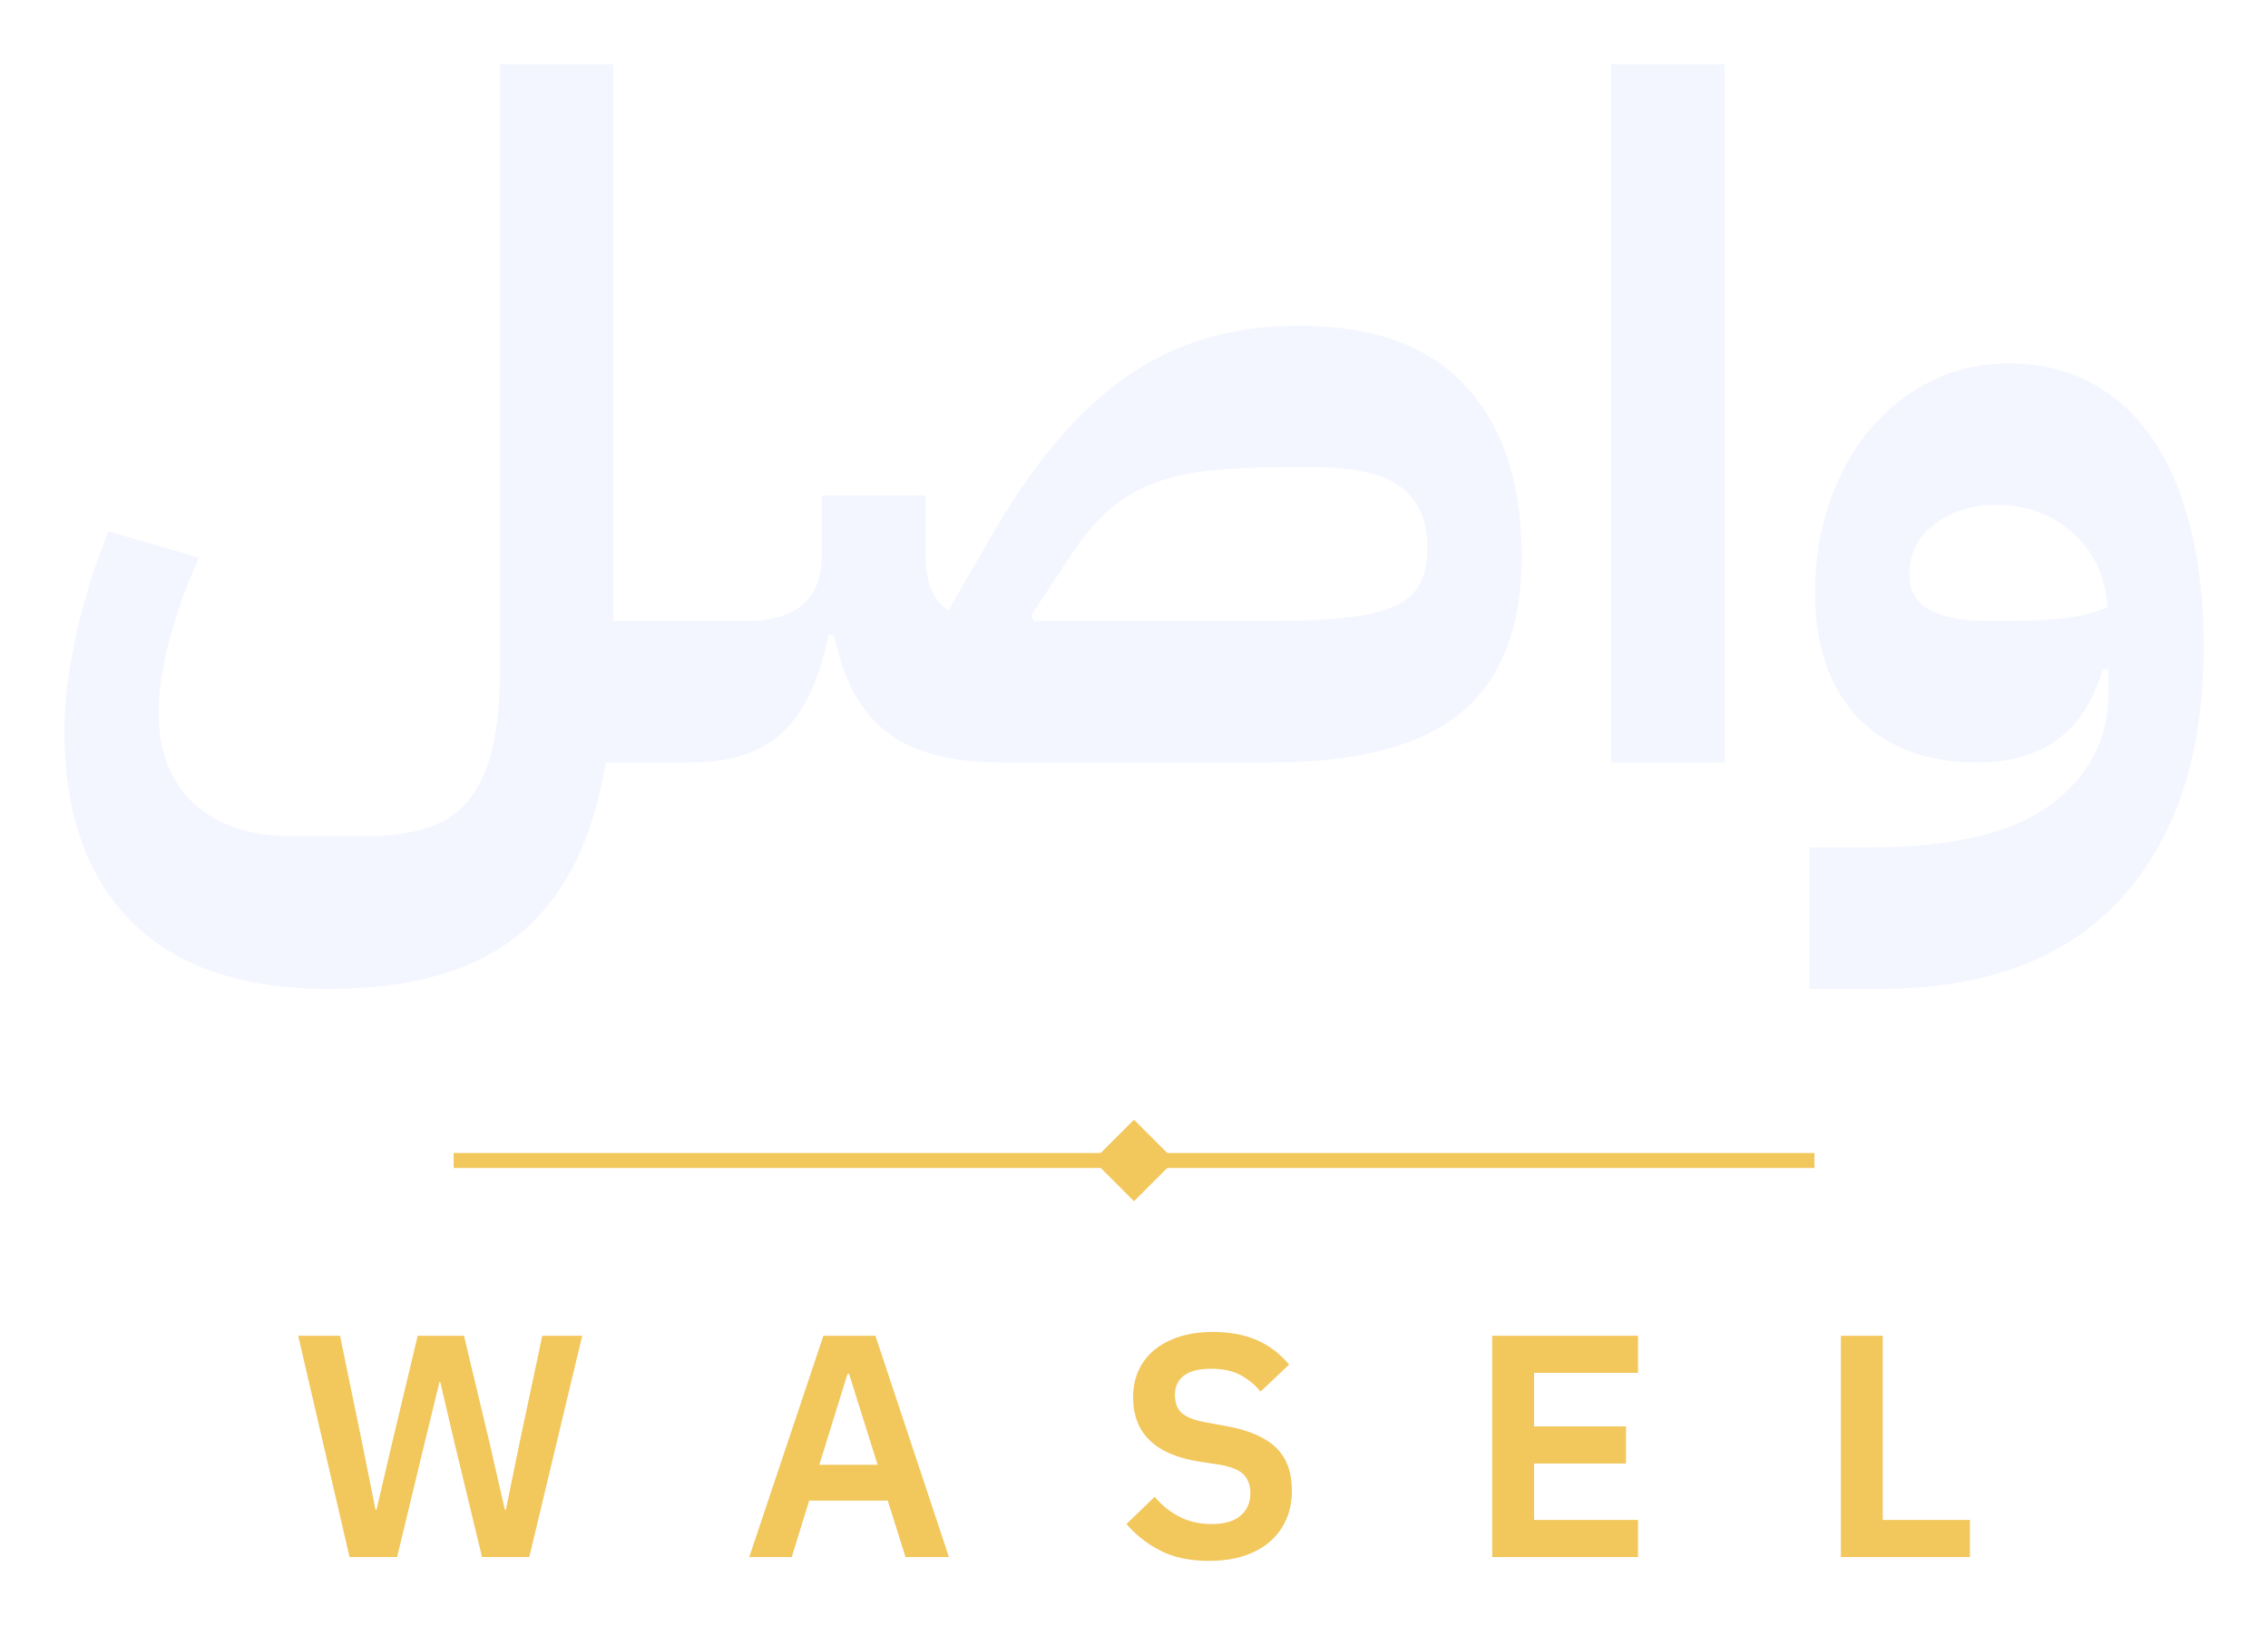
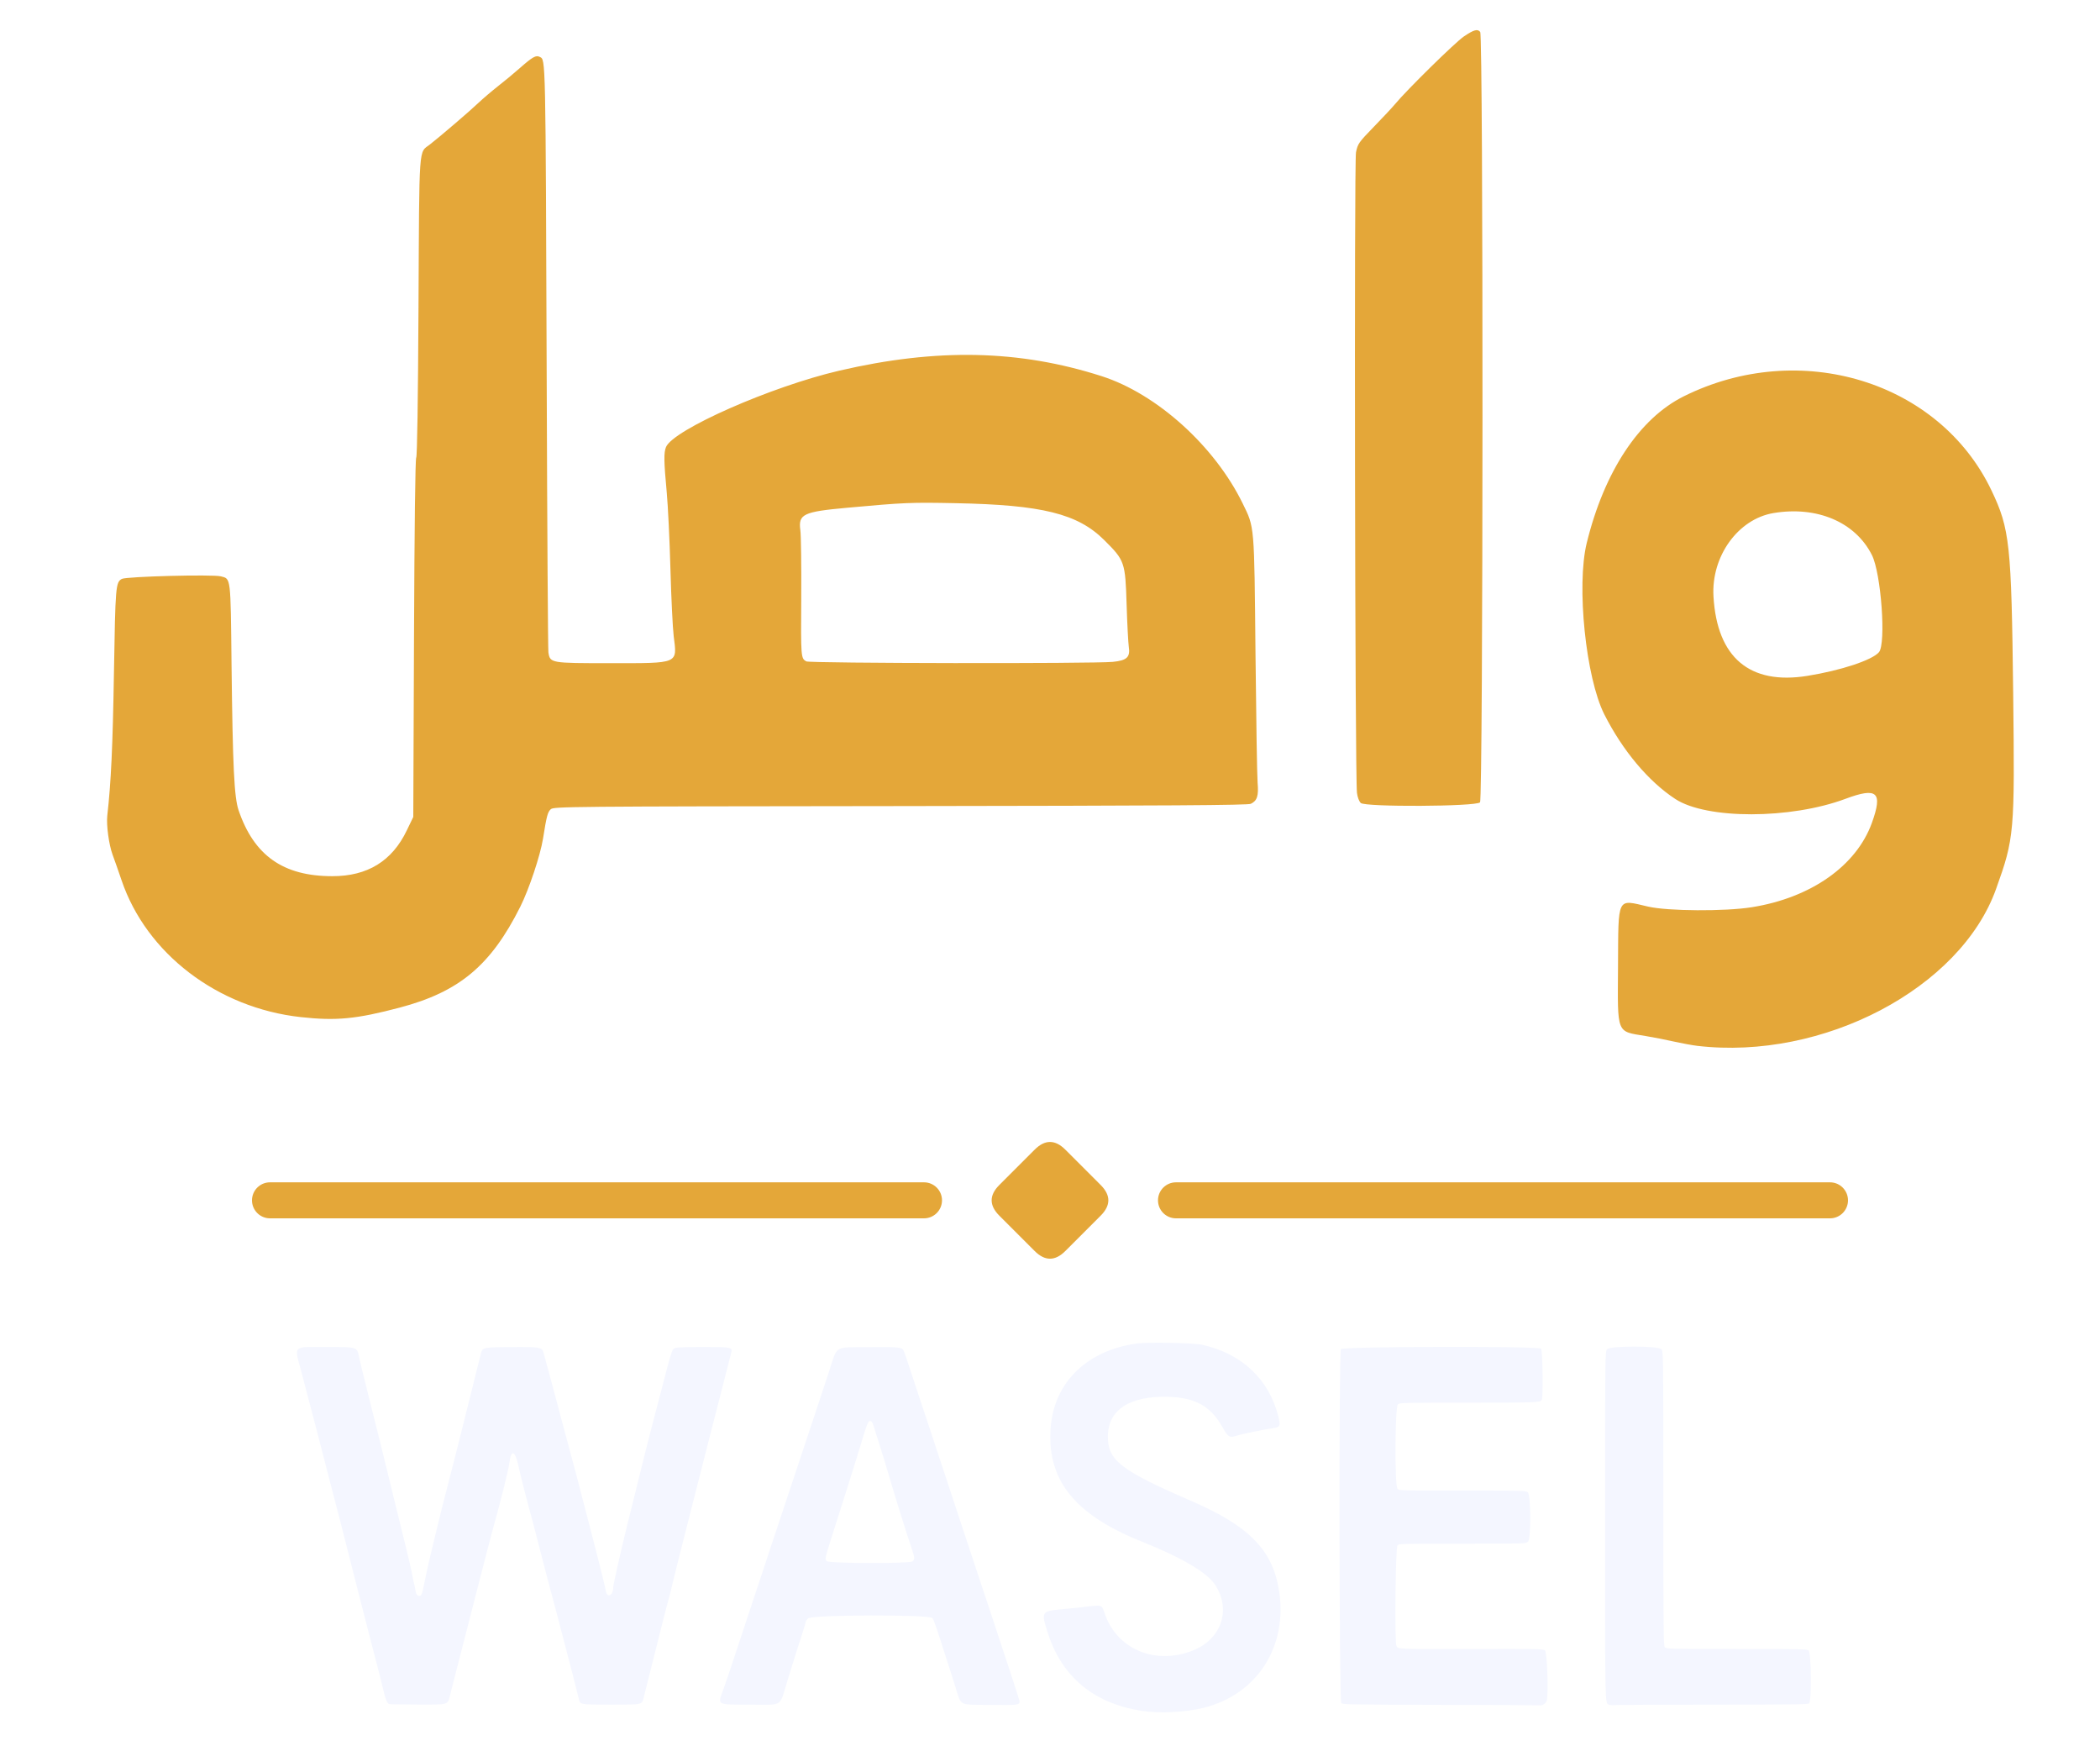
- <svg xmlns="http://www.w3.org/2000/svg" viewBox="0 0 211.58 151.59" role="img" aria-label="واصل WASEL">
-   <path transform="translate(2.92 71.12)" d="M27.808 21.12Q15.576 21.12 9.328 14.828Q3.08 8.536 3.08 -2.992Q3.08 -6.952 4.18 -11.924Q5.28 -16.896 7.216 -21.56L15.664 -19.096Q13.904 -15.312 12.892 -11.44Q11.88 -7.568 11.88 -4.752Q11.88 0.792 15.18 3.828Q18.48 6.864 24.288 6.864H31.328Q34.76 6.864 37.136 6.028Q39.512 5.192 40.964 3.3Q42.416 1.408 43.076 -1.628Q43.736 -4.664 43.736 -9.064V-65.12H54.296V-13.2H64.064V-2.64L61.424 0.0H53.592Q51.832 10.824 45.584 15.972Q39.336 21.12 27.808 21.12ZM83.424 -19.36Q83.424 -15.576 85.536 -14.168L89.408 -20.856Q92.488 -26.224 95.7 -30.008Q98.912 -33.792 102.432 -36.168Q105.952 -38.544 109.868 -39.644Q113.784 -40.744 118.272 -40.744Q128.656 -40.744 133.848 -35.068Q139.04 -29.392 139.04 -19.272Q139.04 -9.328 133.408 -4.664Q127.776 0.0 115.632 0.0H90.464Q83.424 0.0 79.772 -2.86Q76.12 -5.72 74.888 -11.88H74.36Q73.128 -5.72 70.136 -2.86Q67.144 0.0 61.424 0.0V-10.56L64.064 -13.2H66.704Q73.744 -13.2 73.744 -19.36V-24.904H83.424ZM115.632 -13.2Q119.856 -13.2 122.628 -13.508Q125.4 -13.816 127.116 -14.564Q128.832 -15.312 129.536 -16.632Q130.24 -17.952 130.24 -20.064Q130.24 -23.848 127.776 -25.696Q125.312 -27.544 119.592 -27.544H116.952Q112.992 -27.544 110 -27.236Q107.008 -26.928 104.72 -26.048Q102.432 -25.168 100.584 -23.584Q98.736 -22.0 97.064 -19.448L93.28 -13.728L93.544 -13.2ZM147.4 -65.12H157.96V0.0H147.4ZM165.88 7.92H171.512Q183.04 7.92 188.408 3.916Q193.776 -0.088 193.776 -6.424V-8.712H193.248Q191.928 -4.224 188.98 -2.112Q186.032 0.0 181.544 0.0Q174.416 0.0 170.412 -4.18Q166.408 -8.36 166.408 -15.84Q166.408 -20.416 167.772 -24.332Q169.136 -28.248 171.556 -31.108Q173.976 -33.968 177.276 -35.596Q180.576 -37.224 184.448 -37.224Q188.76 -37.224 192.148 -35.42Q195.536 -33.616 197.868 -30.228Q200.2 -26.84 201.432 -21.912Q202.664 -16.984 202.664 -10.824Q202.664 4.224 194.964 12.672Q187.264 21.12 172.392 21.12H165.88ZM184.272 -13.2Q187.704 -13.2 189.992 -13.508Q192.28 -13.816 193.688 -14.52Q193.336 -18.832 190.432 -21.428Q187.528 -24.024 183.304 -24.024Q179.872 -24.024 177.54 -22.22Q175.208 -20.416 175.208 -17.6Q175.208 -15.224 177.144 -14.212Q179.08 -13.2 182.424 -13.2Z" fill="#F4F6FF" />
-   <path d="M42.32 108.24H169.27" stroke="#F2C75C" stroke-width="1.4" />
-   <path d="M105.79 104.44L109.59 108.24L105.79 112.04L101.99 108.24Z" fill="#F2C75C" />
-   <path transform="translate(27.05 145.23)" d="M5.559 0.0 0.769 -20.64H4.672L6.712 -10.734L7.984 -4.406H8.073L9.551 -10.734L11.917 -20.64H16.234L18.6 -10.734L20.048 -4.406H20.137L21.438 -10.734L23.538 -20.64H27.264L22.325 0.0H17.919L15.288 -10.911L14.016 -16.352H13.957L12.626 -10.911L9.995 0.0ZM57.425 0.0 55.769 -5.263H48.436L46.809 0.0H42.847L49.766 -20.64H54.616L61.476 0.0ZM52.161 -17.091H52.014L49.382 -8.605H54.823ZM85.723 0.355Q83.062 0.355 81.214 -0.591Q79.366 -1.538 78.035 -3.075L80.667 -5.618Q81.731 -4.376 83.047 -3.726Q84.363 -3.075 85.96 -3.075Q87.764 -3.075 88.68 -3.859Q89.597 -4.642 89.597 -5.973Q89.597 -7.008 89.006 -7.659Q88.414 -8.309 86.788 -8.605L84.836 -8.901Q78.656 -9.876 78.656 -14.903Q78.656 -16.293 79.174 -17.417Q79.691 -18.54 80.667 -19.339Q81.643 -20.137 83.018 -20.566Q84.393 -20.995 86.137 -20.995Q88.473 -20.995 90.218 -20.226Q91.963 -19.457 93.205 -17.949L90.543 -15.436Q89.774 -16.382 88.68 -16.973Q87.586 -17.565 85.93 -17.565Q84.245 -17.565 83.402 -16.929Q82.559 -16.293 82.559 -15.14Q82.559 -13.957 83.24 -13.395Q83.92 -12.833 85.428 -12.567L87.35 -12.212Q90.484 -11.651 91.977 -10.216Q93.471 -8.782 93.471 -6.21Q93.471 -4.731 92.953 -3.534Q92.436 -2.336 91.445 -1.464Q90.455 -0.591 89.02 -0.118Q87.586 0.355 85.723 0.355ZM112.159 0.0V-20.64H125.761V-17.18H116.062V-12.183H124.637V-8.723H116.062V-3.46H125.761V0.0ZM144.686 0.0V-20.64H148.589V-3.46H156.721V0.0Z" fill="#F2C75C" />
+ <svg xmlns="http://www.w3.org/2000/svg" viewBox="0 0 350 290.9" role="img" aria-label="WASEL واصل">
+   <path transform="translate(-504 -109)" d="M786.88 283.26C786.05 283.16 784.31 282.84 783.00 282.55C781.69 282.25 779.56 281.83 778.25 281.62C773.34 280.80 773.60 281.47 773.67 270.01C773.74 258.21 773.42 258.84 778.69 260.06C781.99 260.82 791.50 260.88 795.98 260.16C805.82 258.59 813.39 253.27 815.98 246.11C817.83 240.98 816.89 240.12 811.58 242.10C802.43 245.52 788.43 245.54 783.22 242.13C778.74 239.20 774.44 234.07 771.38 228.02C768.30 221.91 766.72 206.59 768.45 199.50C771.37 187.57 777.21 178.73 784.62 175.04C803.98 165.41 827.22 172.51 835.91 190.71C838.97 197.13 839.24 199.61 839.53 224.50C839.80 247.81 839.73 248.61 836.67 257.14C830.73 273.70 807.81 285.72 786.88 283.26ZM554.12 278.47C540.28 276.95 528.40 267.88 524.26 255.67C523.74 254.13 523.06 252.21 522.76 251.40C522.15 249.74 521.71 246.48 521.88 244.91C522.51 239.37 522.79 233.33 522.99 221.12C523.23 206.68 523.28 206.03 524.30 205.46C525.04 205.05 539.42 204.68 540.81 205.03C542.49 205.46 542.43 204.97 542.59 219.75C542.79 236.82 543.03 241.86 543.77 244.02C546.34 251.56 551.21 254.99 559.38 254.99C565.25 255.00 569.36 252.47 571.81 247.34L572.88 245.12L573.00 215.38C573.08 196.48 573.21 185.49 573.37 185.25C573.53 185.01 573.67 175.73 573.75 160.12C573.89 132.50 573.75 134.55 575.65 133.07C577.29 131.80 582.36 127.46 583.75 126.13C584.51 125.41 585.97 124.17 587.00 123.36C588.03 122.56 589.66 121.21 590.62 120.36C592.79 118.45 593.34 118.15 593.98 118.49C594.95 119.01 594.93 117.76 595.12 173.00C595.20 197.13 595.33 217.24 595.40 217.68C595.67 219.49 595.75 219.50 605.67 219.50C617.26 219.50 616.87 219.67 616.28 214.97C616.12 213.64 615.87 208.63 615.74 203.84C615.61 199.05 615.33 193.27 615.12 191.00C614.64 185.86 614.62 184.43 615.00 183.49C616.20 180.60 632.50 173.41 643.88 170.76C660.13 166.98 673.88 167.27 687.62 171.68C696.81 174.63 706.44 183.32 711.11 192.88C713.10 196.94 713.04 196.20 713.25 218.02C713.36 228.69 713.51 238.31 713.60 239.40C713.79 241.62 713.53 242.42 712.47 242.93C711.98 243.17 699.01 243.25 654.07 243.31C598.13 243.37 596.29 243.39 595.79 243.84C595.28 244.30 595.10 244.97 594.50 248.75C594.05 251.55 592.17 257.17 590.72 260.07C585.81 269.87 580.54 274.27 570.61 276.89C563.37 278.80 560.05 279.12 554.12 278.47ZM730.79 242.79C730.51 242.51 730.24 241.80 730.16 241.09C729.83 238.35 729.68 135.92 730.00 134.38C730.29 132.95 730.44 132.74 732.98 130.12C734.45 128.61 736.03 126.92 736.48 126.38C738.46 123.98 746.56 116.03 748.00 115.06C749.65 113.95 750.26 113.78 750.70 114.32C751.23 114.95 751.20 242.16 750.67 242.69C749.96 243.40 731.49 243.49 730.79 242.79ZM805.25 221.61C810.84 220.71 816.05 218.98 817.16 217.67C818.37 216.23 817.52 204.51 815.98 201.47C813.21 195.98 806.82 193.27 799.56 194.49C793.66 195.49 789.19 201.70 789.58 208.38C790.17 218.57 795.62 223.17 805.25 221.61ZM689.47 219.28C691.82 219.05 692.40 218.50 692.13 216.75C692.04 216.13 691.87 212.98 691.77 209.75C691.55 202.64 691.46 202.39 688.03 198.98C683.61 194.59 677.68 193.12 663.27 192.84C655.74 192.69 654.79 192.73 645.12 193.61C637.87 194.27 637.03 194.67 637.39 197.33C637.51 198.18 637.57 203.26 637.54 208.62C637.47 218.50 637.48 218.70 638.38 219.20C638.95 219.53 686.28 219.60 689.47 219.28Z" fill="#E4A739" fill-rule="evenodd" />
+   <path d="M45.0 197.0H154.0A3.0 3.0 0 0 1 154.0 203.0H45.0A3.0 3.0 0 0 1 45.0 197.0ZM172.45 191.55Q175.0 189 177.55 191.55L183.45 197.45Q186.0 200 183.45 202.55L177.55 208.45Q175.0 211 172.45 208.45L166.55 202.55Q164.0 200 166.55 197.45ZM196.0 197.0H305.0A3.0 3.0 0 0 1 305.0 203.0H196.0A3.0 3.0 0 0 1 196.0 197.0Z" fill="#E4A739" />
+   <path transform="translate(38.41 136.42) scale(0.58)" d="M261.75 256.27C248.16 254.12 239.05 246.62 234.99 234.26C232.88 227.81 232.99 227.61 238.79 227.10C241.03 226.90 243.82 226.62 244.99 226.47C250.47 225.78 250.39 225.76 251.13 228.06C254.50 238.43 265.49 243.21 276.35 239.03C284.70 235.81 287.67 227.31 282.96 220.09C280.63 216.52 273.44 212.29 261.67 207.57C242.32 199.81 234.39 189.69 235.73 174.46C236.86 161.69 246.38 152.61 260.62 150.73C263.90 150.30 276.74 150.57 279.25 151.12C290.54 153.61 298.41 161.00 301.11 171.66C301.83 174.49 301.68 174.79 299.38 175.11C297.20 175.41 290.67 176.75 289.52 177.13C287.07 177.95 286.73 177.76 285.01 174.71C281.66 168.75 277.18 166.26 269.44 166.07C258.29 165.78 252.14 169.84 252.13 177.50C252.12 184.34 255.85 187.22 276.14 196.00C292.62 203.14 299.40 210.01 301.28 221.50C303.93 237.67 295.15 251.49 279.75 255.38C274.50 256.71 266.89 257.09 261.75 256.27ZM217.35 254.57C209.20 254.48 210.07 254.99 208.27 249.25C207.56 246.98 206.77 244.51 206.52 243.75C206.27 242.99 205.83 241.64 205.55 240.75C202.92 232.43 202.14 230.18 201.71 229.64C200.87 228.56 167.06 228.65 165.98 229.73C165.58 230.13 165.25 230.64 165.25 230.86C165.25 231.08 164.81 232.58 164.28 234.19C163.36 236.96 162.77 238.86 160.09 247.50C157.62 255.46 159.10 254.50 149.30 254.50C139.55 254.50 139.96 254.73 141.60 250.22C142.06 248.93 142.73 247.03 143.07 246.00C143.41 244.97 148.50 229.61 154.38 211.88C160.26 194.14 166.17 176.36 167.51 172.38C168.85 168.39 170.82 162.44 171.89 159.16C174.53 151.03 173.19 151.89 183.40 151.80C192.28 151.73 192.93 151.79 193.46 152.83C193.62 153.13 194.54 155.85 195.52 158.88C196.50 161.90 197.96 166.29 198.75 168.62C199.55 170.96 202.25 179.12 204.76 186.75C207.26 194.38 213.23 212.42 218.03 226.83C222.83 241.24 226.75 253.24 226.75 253.49C226.75 254.66 226.54 254.69 217.35 254.57ZM347.89 254.56C322.06 254.50 319.62 254.46 319.21 254.09C318.58 253.52 318.48 153.21 319.10 152.36C319.67 151.59 375.92 151.47 376.61 152.23C377.06 152.73 377.25 165.80 376.83 166.90C376.52 167.70 375.26 167.75 355.76 167.75C336.73 167.75 336.04 167.77 335.47 168.23C334.63 168.91 334.52 191.55 335.35 192.47C335.83 193.00 335.84 193.00 354.01 193.00C371.54 193.00 372.22 193.02 372.78 193.48C373.71 194.23 373.78 206.75 372.86 207.67C372.27 208.25 372.27 208.25 354.05 208.25C335.84 208.25 335.83 208.25 335.35 208.78C334.79 209.39 334.50 236.16 335.04 237.54C335.44 238.58 334.96 238.56 356.64 238.51C376.34 238.47 377.17 238.48 377.73 238.93C378.37 239.45 378.79 251.60 378.22 253.42C378.00 254.13 376.81 254.91 376.28 254.69C376.19 254.65 363.42 254.60 347.89 254.56ZM396.08 254.51C394.97 254.04 395.00 255.42 395.00 203.13C395.00 152.98 395.00 152.98 395.61 152.36C396.58 151.40 410.17 151.40 411.14 152.36C411.75 152.98 411.75 152.98 411.75 195.18C411.75 232.98 411.79 237.45 412.14 237.94C412.53 238.50 412.53 238.50 432.74 238.50C451.61 238.50 452.98 238.53 453.48 238.94C454.27 239.58 454.40 253.59 453.62 254.16C453.23 254.44 448.64 254.50 426.14 254.50C411.28 254.50 398.56 254.56 397.88 254.63C397.19 254.69 396.38 254.64 396.08 254.51ZM45.56 254.33C45.04 254.12 44.50 252.85 44.02 250.67C43.61 248.84 42.83 245.79 40.25 235.88C38.66 229.75 37.15 223.87 34.75 214.38C33.40 209.01 31.93 203.28 31.50 201.62C31.07 199.97 30.32 197.11 29.84 195.25C26.09 180.67 22.30 166.12 20.37 158.88C18.29 151.07 17.59 151.75 27.70 151.75C36.56 151.75 36.38 151.69 36.98 154.75C37.15 155.64 38.31 160.37 39.54 165.25C40.78 170.13 42.53 177.11 43.42 180.75C44.31 184.39 45.94 191.03 47.03 195.50C48.12 199.97 49.69 206.32 50.50 209.62C51.32 212.93 52.11 216.38 52.25 217.31C52.39 218.23 52.60 219.24 52.72 219.56C52.84 219.87 53.01 220.69 53.11 221.38C53.32 222.80 53.61 223.25 54.29 223.25C54.91 223.25 55.09 222.74 55.85 218.88C56.20 217.09 56.94 213.77 57.49 211.50C58.05 209.23 58.89 205.74 59.36 203.75C59.83 201.76 60.55 198.83 60.96 197.25C63.49 187.54 65.83 178.33 69.38 164.00C70.69 158.71 71.88 153.94 72.02 153.42C72.43 151.89 72.84 151.81 80.92 151.77C89.19 151.72 89.54 151.79 90.01 153.54C90.17 154.14 90.80 156.48 91.42 158.75C92.04 161.02 92.92 164.28 93.37 166.00C93.82 167.72 94.42 169.97 94.70 171.00C98.58 185.38 101.03 194.61 103.00 202.38C103.67 204.99 104.57 208.47 105.00 210.12C106.12 214.39 107.67 220.71 107.86 221.79C108.25 224.06 109.99 223.18 110.00 220.71C110.00 219.98 111.94 211.39 114.02 202.88C116.39 193.17 121.02 174.68 121.76 172.00C122.04 170.97 122.94 167.54 123.76 164.38C126.96 152.07 126.86 152.39 127.91 151.99C128.25 151.86 131.82 151.75 135.85 151.75C143.90 151.75 144.27 151.82 143.93 153.30C143.76 154.01 140.11 168.26 138.01 176.38C137.16 179.68 135.64 185.64 134.63 189.62C133.62 193.61 131.64 201.38 130.24 206.88C128.83 212.38 127.36 218.28 126.97 220.00C126.58 221.72 126.04 223.86 125.77 224.75C125.34 226.21 124.30 230.29 120.21 246.62C119.52 249.38 118.86 252.02 118.73 252.51C118.21 254.56 118.50 254.50 109.37 254.50C100.37 254.50 100.49 254.52 100.10 252.82C99.86 251.77 97.31 241.82 96.88 240.25C96.67 239.49 95.84 236.29 95.02 233.12C94.21 229.96 93.03 225.52 92.41 223.25C91.79 220.98 90.50 216.03 89.53 212.25C88.57 208.47 87.43 204.08 87.00 202.50C85.18 195.87 83.36 188.75 82.74 185.86C81.78 181.44 80.64 181.06 80.15 185.00C79.88 187.16 77.64 196.15 75.10 205.20C74.90 205.92 74.34 208.06 73.85 209.95C71.26 220.07 68.17 232.07 65.12 243.88C64.33 246.90 63.47 250.28 63.20 251.38C62.38 254.71 63.02 254.50 53.77 254.48C49.43 254.47 45.73 254.40 45.56 254.33ZM195.94 213.36C196.68 212.85 196.65 212.21 195.77 209.71C194.52 206.11 190.69 193.81 188.74 187.12C188.18 185.20 187.13 181.77 186.40 179.50C185.67 177.23 184.94 174.89 184.77 174.30C184.61 173.71 184.31 173.16 184.11 173.08C183.26 172.76 183.07 173.21 180.64 181.38C179.92 183.77 178.41 188.60 175.26 198.50C170.37 213.86 170.72 212.52 171.41 213.29C172.00 213.94 195.02 214.01 195.94 213.36Z" fill="#F4F6FF" fill-rule="evenodd" />
</svg>
